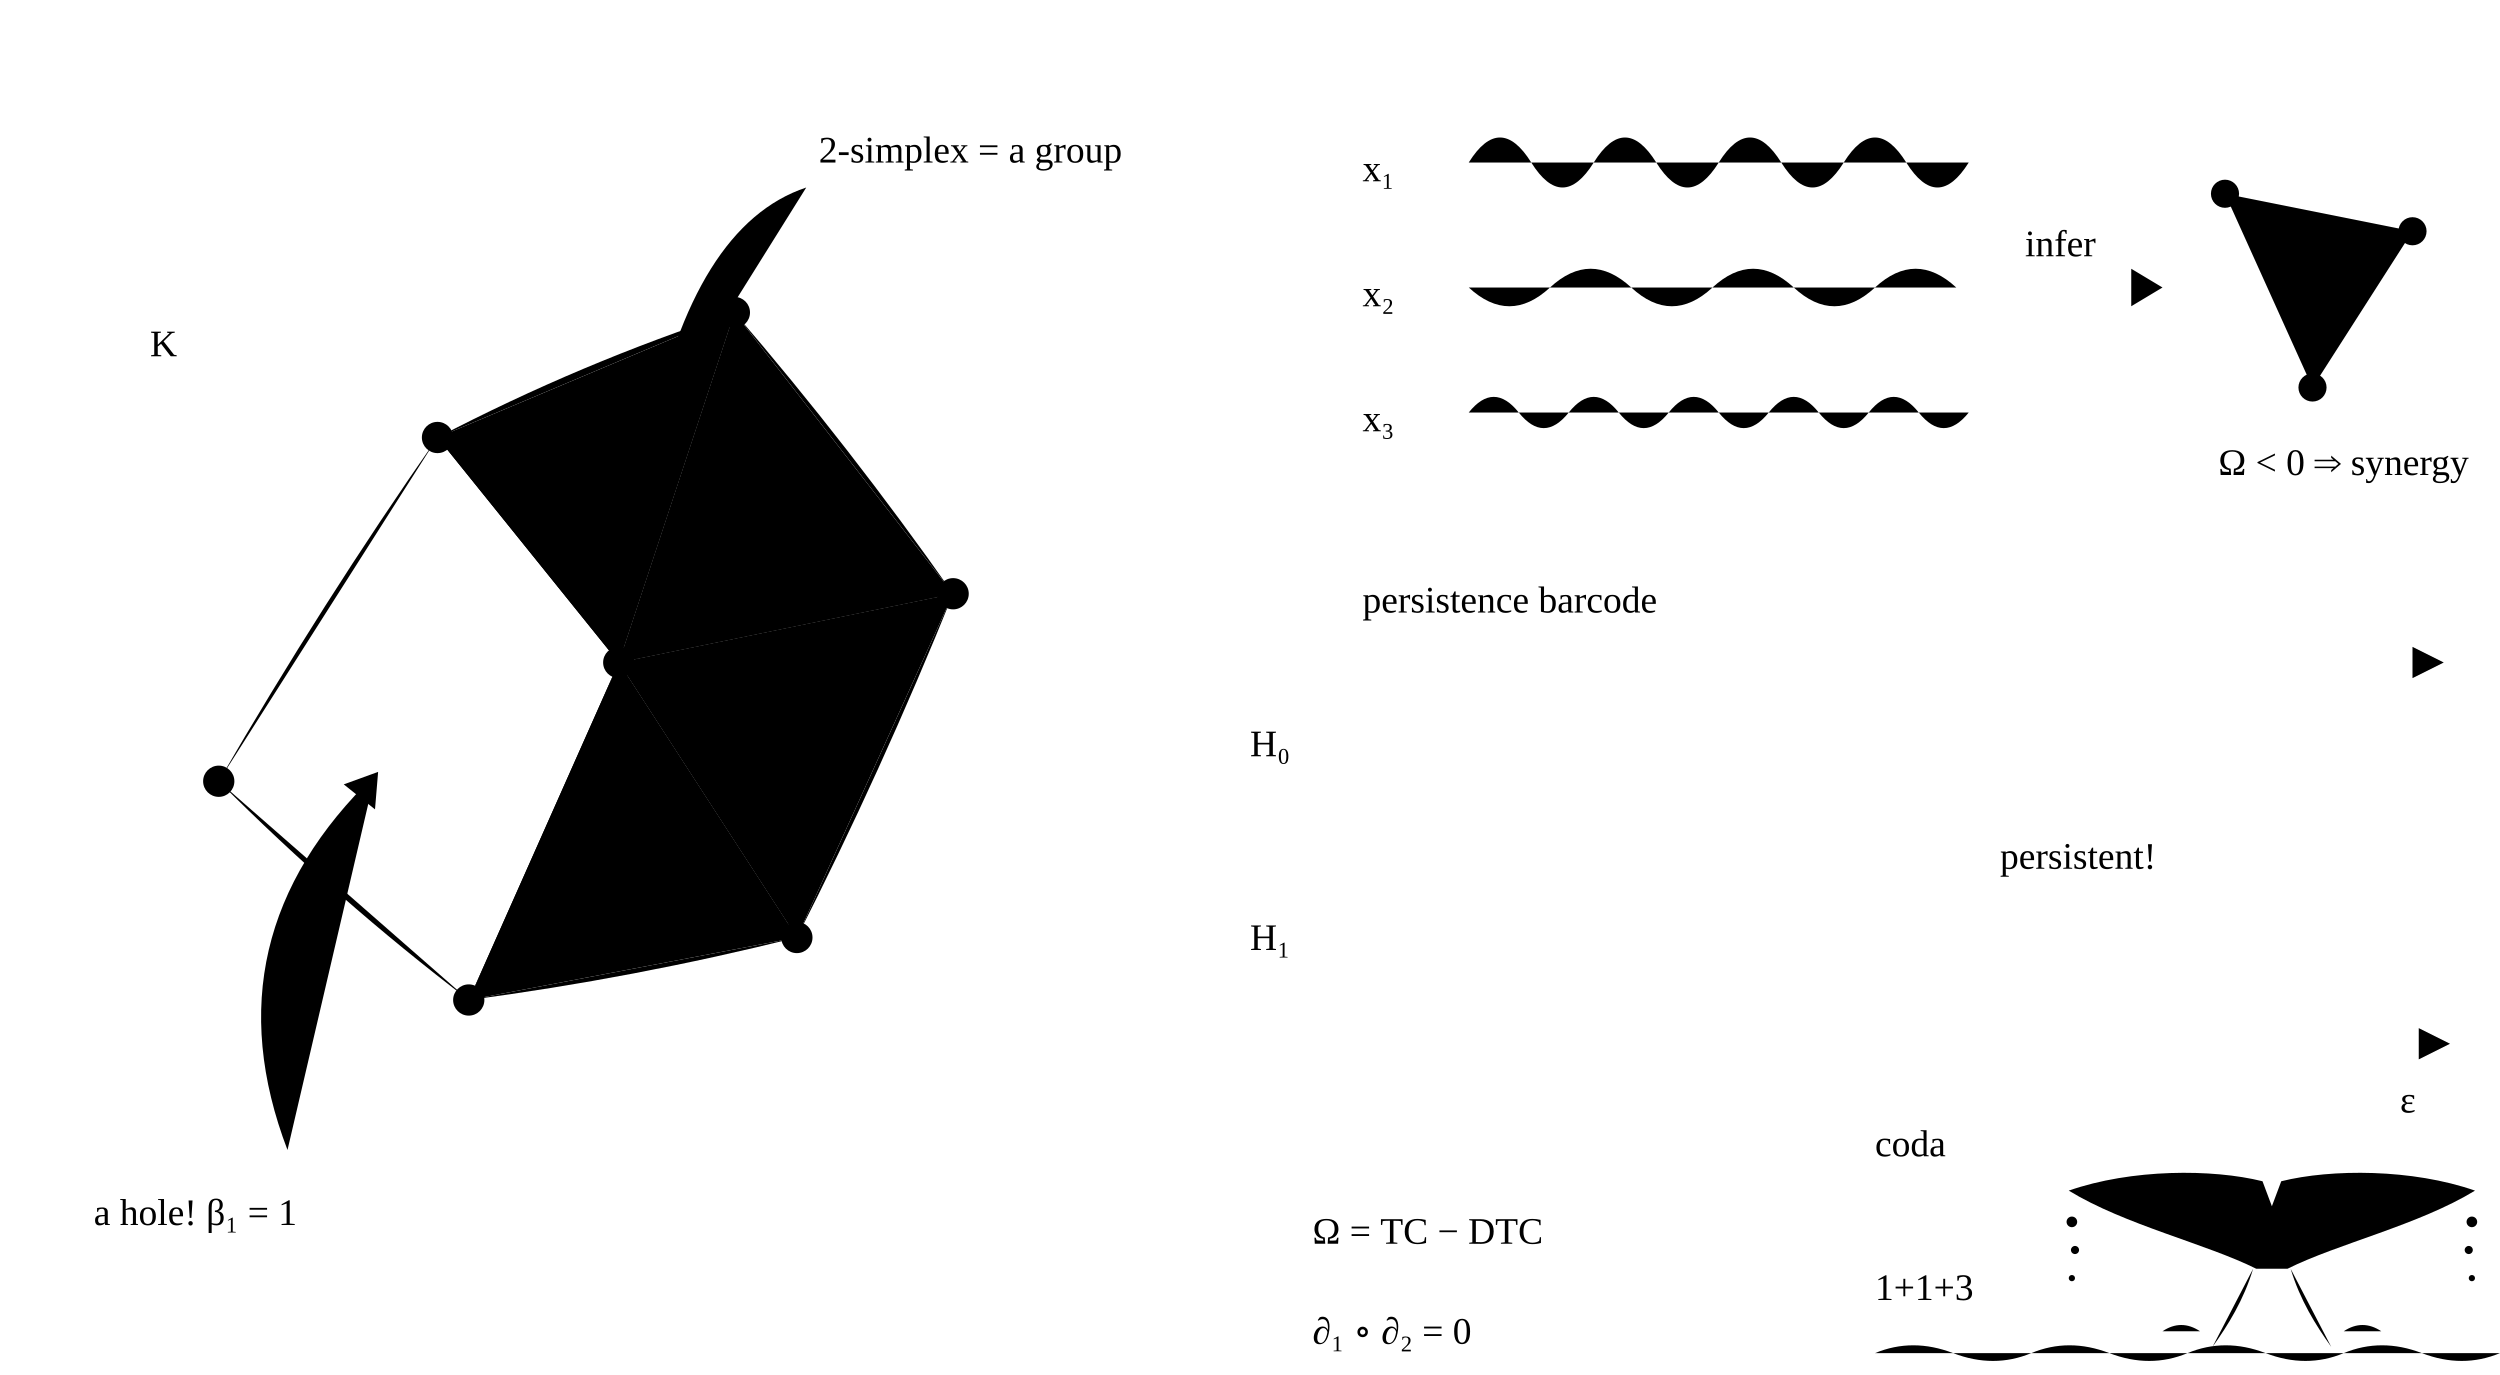
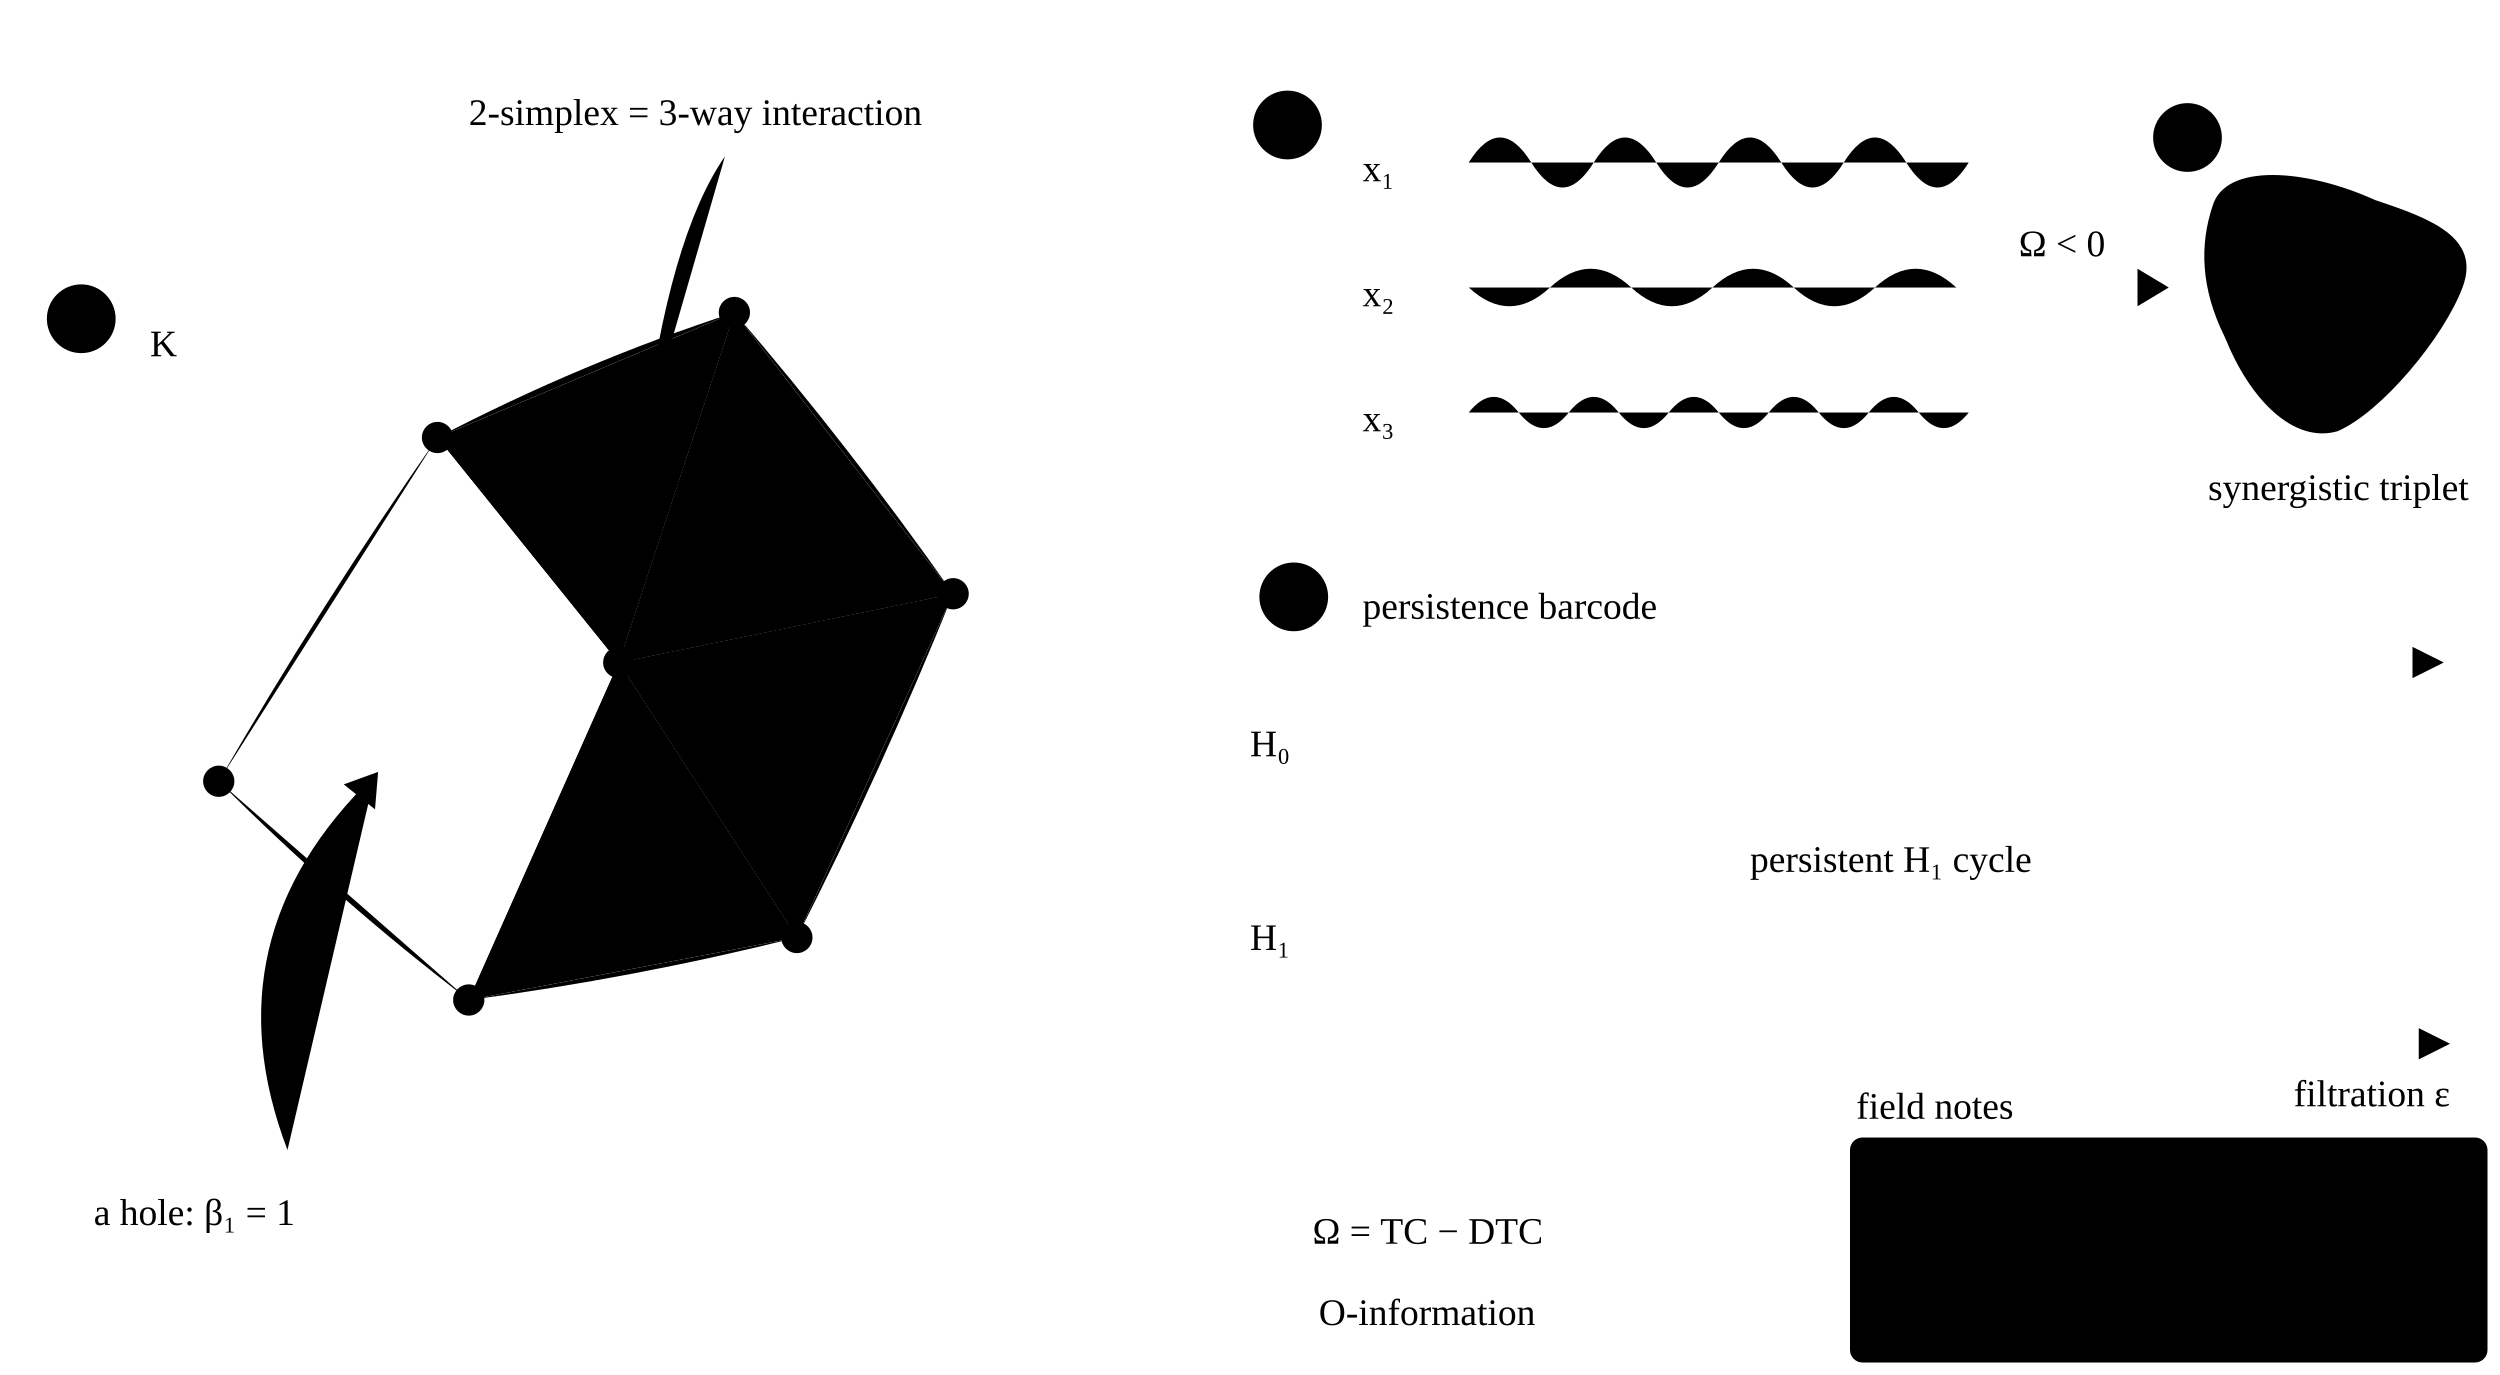
- <svg class="wb" viewBox="0 0 800 440" role="img" aria-label="Chalk sketch: a simplicial complex with a hole, time series turned into a group interaction, a persistence barcode, the O-information, and a sperm whale coda">
+ <svg class="wb" viewBox="0 0 800 440" role="img" aria-label="Chalk sketch in four steps: multivariate signals; a synergistic triplet found with the O-information (negative O-information means synergy); a simplicial complex K whose unfilled cycle is a hole with beta-one equal to one; and a persistence barcode over the filtration parameter epsilon where the same cycle is a long H-one bar. In a separate corner, field notes of a sperm whale coda.">
  <g class="wb-fill">
    <polygon points="140,140 235,100 198,212" />
    <polygon points="235,100 305,190 198,212" class="wb-fill--light" />
    <polygon points="305,190 255,300 198,212" />
    <polygon points="255,300 150,320 198,212" class="wb-fill--light" />
  </g>
  <g class="wb-chalk wb-draw wb-draw--a">
-     <path d="M70 250 Q103 193 140 140" />
    <path d="M140 140 Q186 116 235 100" />
    <path d="M235 100 Q272 143 305 190" />
    <path d="M305 190 Q282 247 255 300" />
    <path d="M255 300 Q203 313 150 320" />
-     <path d="M150 320 Q108 288 70 250" />
  </g>
  <g class="wb-chalk wb-chalk--thin wb-draw wb-draw--b">
-     <path d="M140 140 Q171 174 198 212" />
    <path d="M235 100 Q213 157 198 212" />
    <path d="M305 190 Q250 199 198 212" />
    <path d="M255 300 Q224 257 198 212" />
+   </g>
+   <g class="wb-accent wb-accent--cycle wb-draw wb-draw--c">
+     <path d="M70 250 Q103 193 140 140" />
+     <path d="M140 140 Q171 174 198 212" />
    <path d="M150 320 Q176 265 198 212" />
+     <path d="M150 320 Q108 288 70 250" />
  </g>
  <g class="wb-dots">
    <circle cx="70" cy="250" r="5" />
    <circle cx="140" cy="140" r="5" />
    <circle cx="235" cy="100" r="5" />
    <circle cx="305" cy="190" r="5" />
    <circle cx="255" cy="300" r="5" />
    <circle cx="150" cy="320" r="5" />
    <circle cx="198" cy="212" r="5" />
  </g>
+   <g class="wb-step">
+     <circle cx="26" cy="102" r="11" />
+     <text x="26" y="107">3</text>
+   </g>
  <text class="wb-text wb-text--xl" x="48" y="114">K</text>
-   <text class="wb-text" x="262" y="52">2-simplex = a group</text>
+   <text class="wb-text" x="150" y="40">2-simplex = 3-way interaction</text>
  <g class="wb-chalk wb-chalk--arrow">
-     <path d="M258 60 Q222 72 208 140" />
-     <path d="M201 132 L208 143 L215 133" />
+     <path d="M232 50 Q214 76 206 140" />
+     <path d="M199 132 L206 143 L213 133" />
  </g>
-   <text class="wb-text wb-text--accent" x="30" y="392">a hole! β₁ = 1</text>
+   <text class="wb-text wb-text--accent" x="30" y="392">a hole: β₁ = 1</text>
  <g class="wb-accent wb-draw wb-draw--c">
    <path d="M92 368 Q66 300 120 248" />
  </g>
  <path class="wb-accent" d="M110 251 L121 247 L120 259" />
+   <g class="wb-step">
+     <circle cx="412" cy="40" r="11" />
+     <text x="412" y="45">1</text>
+   </g>
  <text class="wb-text" x="436" y="58">x₁</text>
  <text class="wb-text" x="436" y="98">x₂</text>
  <text class="wb-text" x="436" y="138">x₃</text>
  <g class="wb-chalk wb-chalk--thin wb-draw wb-draw--b">
    <path d="M470 52 q 10 -16 20 0 t 20 0 t 20 0 t 20 0 t 20 0 t 20 0 t 20 0 t 20 0" />
    <path d="M470 92 q 13 12 26 0 t 26 0 t 26 0 t 26 0 t 26 0 t 26 0" />
    <path d="M470 132 q 8 -10 16 0 t 16 0 t 16 0 t 16 0 t 16 0 t 16 0 t 16 0 t 16 0 t 16 0 t 16 0" />
  </g>
-   <text class="wb-text wb-text--sm" x="648" y="82">infer</text>
+   <text class="wb-text wb-text--sm" x="646" y="82">Ω &lt; 0</text>
  <g class="wb-chalk wb-chalk--arrow">
-     <path d="M646 92 L690 92" />
-     <path d="M682 86 L692 92 L682 98" />
+     <path d="M646 92 L692 92" />
+     <path d="M684 86 L694 92 L684 98" />
  </g>
-   <polygon class="wb-tri" points="712,62 772,74 740,124" />
+   <g class="wb-step">
+     <circle cx="700" cy="44" r="11" />
+     <text x="700" y="49">2</text>
+   </g>
+   <path class="wb-hyper" d="M708 66 C712 52 738 54 760 64 C778 70 794 76 788 92 C782 108 762 132 748 138 C734 142 720 128 712 108 C704 92 704 78 708 66 Z" />
  <g class="wb-dots">
-     <circle cx="712" cy="62" r="4.5" />
-     <circle cx="772" cy="74" r="4.5" />
-     <circle cx="740" cy="124" r="4.5" />
+     <circle cx="722" cy="72" r="4.5" />
+     <circle cx="772" cy="86" r="4.5" />
+     <circle cx="744" cy="122" r="4.5" />
  </g>
-   <text class="wb-text wb-text--sm" x="790" y="152" text-anchor="end">Ω &lt; 0 ⇒ synergy</text>
-   <text class="wb-text wb-text--muted" x="436" y="196">persistence barcode</text>
+   <text class="wb-text wb-text--sm" x="790" y="160" text-anchor="end">synergistic triplet</text>
+   <g class="wb-step">
+     <circle cx="414" cy="191" r="11" />
+     <text x="414" y="196">4</text>
+   </g>
+   <text class="wb-text wb-text--muted" x="436" y="198">persistence barcode</text>
  <text class="wb-text" x="400" y="242">H₀</text>
  <g class="wb-bars">
    <path class="wb-draw wb-draw--c" d="M440 212 L780 212" />
    <path d="M440 224 L520 224" />
    <path d="M440 236 L488 236" />
    <path d="M440 248 L566 248" />
    <path d="M440 260 L470 260" />
  </g>
  <path class="wb-chalk wb-chalk--arrow" d="M772 207 L782 212 L772 217" />
  <text class="wb-text" x="400" y="304">H₁</text>
-   <text class="wb-text wb-text--sm wb-text--accent" x="640" y="278">persistent!</text>
+   <text class="wb-text wb-text--sm wb-text--accent" x="560" y="279">persistent H₁ cycle</text>
  <path class="wb-bar-accent wb-draw wb-draw--c" d="M492 288 L712 288" />
  <g class="wb-bars">
    <path d="M540 300 L582 300" />
    <path d="M612 312 L640 312" />
  </g>
  <g class="wb-axis">
    <path d="M440 334 L782 334" />
    <path d="M774 329 L784 334 L774 339" />
  </g>
-   <text class="wb-text wb-text--muted" x="768" y="356">ε</text>
+   <text class="wb-text wb-text--sm wb-text--muted" x="784" y="354" text-anchor="end">filtration ε</text>
  <text class="wb-text wb-text--lg" x="420" y="398">Ω = TC − DTC</text>
-   <text class="wb-text wb-text--muted" x="420" y="430">∂₁ ∘ ∂₂ = 0</text>
-   <text class="wb-text wb-text--xs wb-text--muted" x="600" y="370">coda</text>
+   <text class="wb-text wb-text--xs wb-text--muted" x="422" y="424">O-information</text>
+   <rect class="wb-box" x="592" y="364" width="204" height="72" rx="4" />
+   <text class="wb-text wb-text--xs wb-text--muted" x="594" y="358">field notes</text>
  <g class="wb-clicks">
-     <path d="M603 380 L603 394" />
-     <path d="M618 380 L618 394" />
-     <path d="M636 380 L636 394" />
-     <path d="M642 380 L642 394" />
-     <path d="M648 380 L648 394" />
+     <path d="M603 388 L603 400" />
+     <path d="M618 388 L618 400" />
+     <path d="M636 388 L636 400" />
+     <path d="M642 388 L642 400" />
+     <path d="M648 388 L648 400" />
  </g>
-   <text class="wb-text wb-text--sm" x="600" y="416">1+1+3</text>
-   <path class="wb-fluke" d="M722 406 C706 398 680 392 662 381 C682 374 708 374 724 378 L727 386 L730 378 C746 374 772 374 792 381 C774 392 748 398 732 406 Z" />
+   <text class="wb-text wb-text--sm" x="600" y="420">1+1+3</text>
+   <path class="wb-fluke" d="M722 406 C706 398 680 392 662 381 C682 374 708 374 724 378 L727 386 L730 378 C746 374 772 374 792 381 C774 392 748 398 732 406 Z" transform="translate(-6 0) scale(1 0.92) translate(0 34)" />
  <g class="wb-chalk wb-chalk--thin">
-     <path d="M721 406 C718 416 713 424 708 431" />
-     <path d="M733 406 C736 416 741 424 746 431" />
+     <path d="M715 407 C712 415 708 421 704 427" />
+     <path d="M727 407 C730 415 734 421 738 427" />
  </g>
  <g class="wb-drips">
-     <circle cx="663" cy="391" r="1.7" />
-     <circle cx="664" cy="400" r="1.3" />
-     <circle cx="663" cy="409" r="1" />
-     <circle cx="791" cy="391" r="1.7" />
-     <circle cx="790" cy="400" r="1.3" />
-     <circle cx="791" cy="409" r="1" />
+     <circle cx="657" cy="394" r="1.6" />
+     <circle cx="658" cy="402" r="1.2" />
+     <circle cx="785" cy="394" r="1.6" />
+     <circle cx="784" cy="402" r="1.2" />
  </g>
-   <path class="wb-water" d="M600 433 q 12 -5 25 0 t 25 0 t 25 0 t 25 0 t 25 0 t 25 0 t 25 0 t 25 0" />
-   <path class="wb-water" d="M692 426 q 6 -4 12 0 M750 426 q 6 -4 12 0" />
+   <path class="wb-water" d="M664 430 q 11 -4 22 0 t 22 0 t 22 0 t 22 0 t 22 0 t 18 0" />
</svg>
